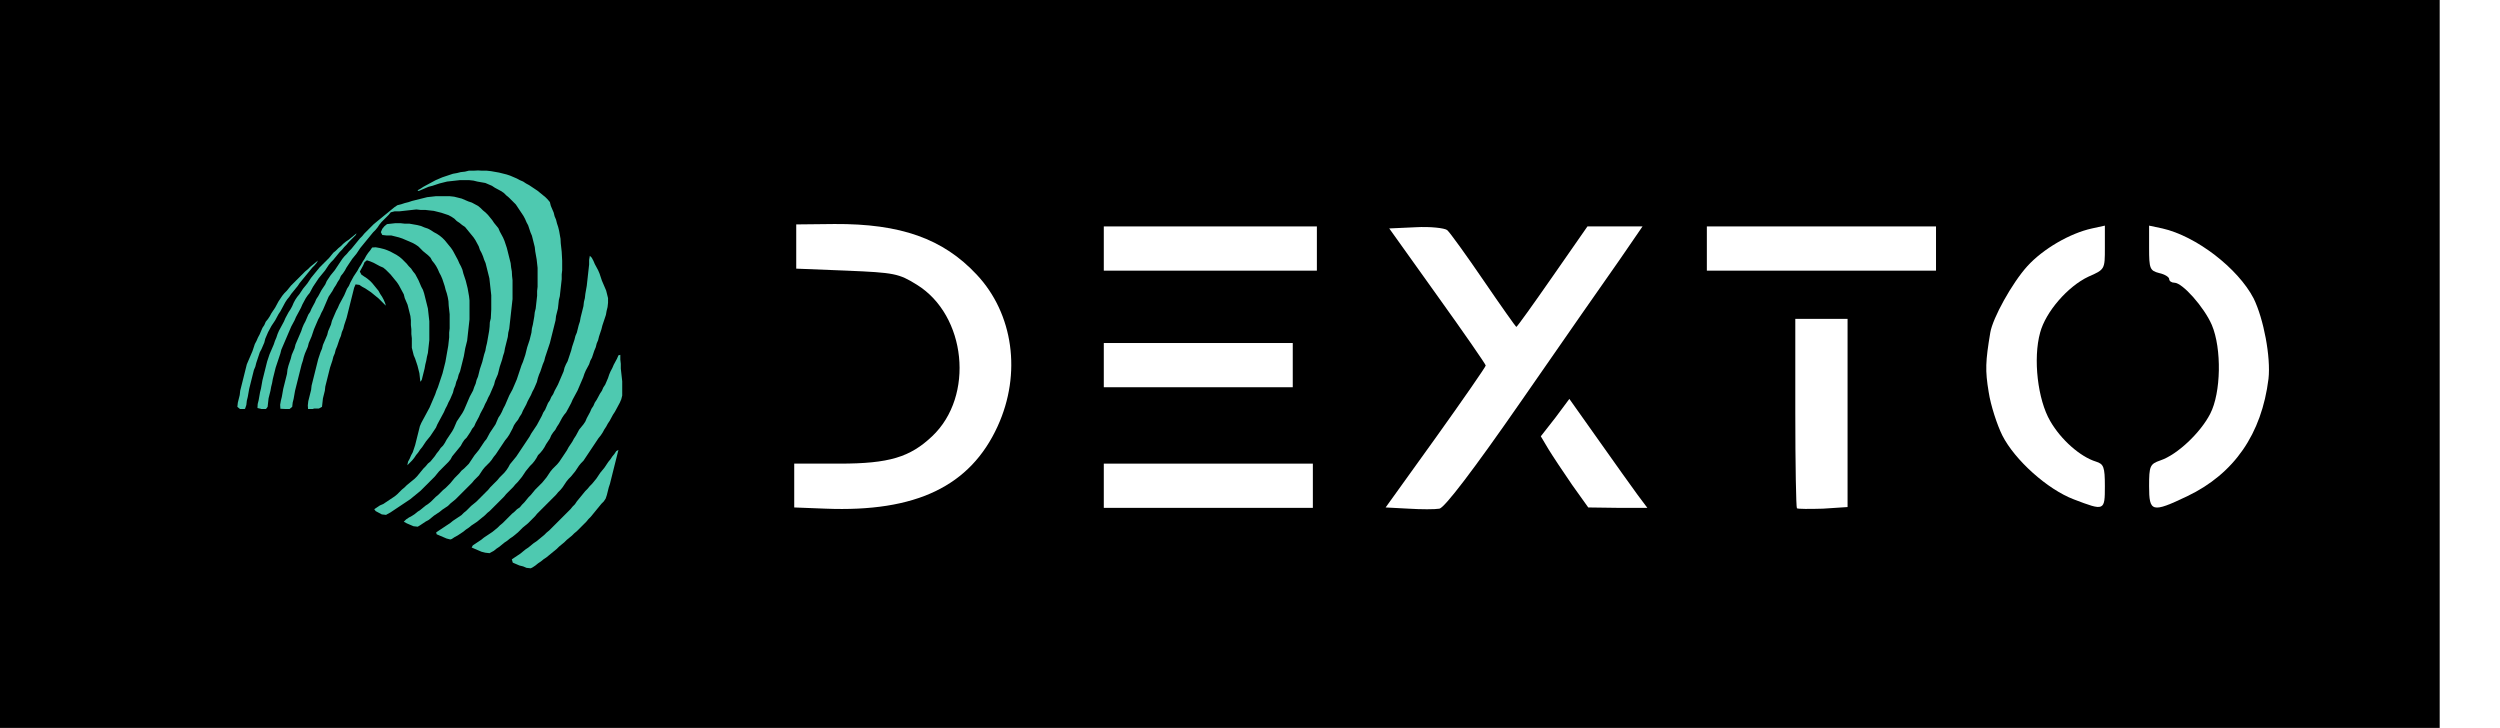
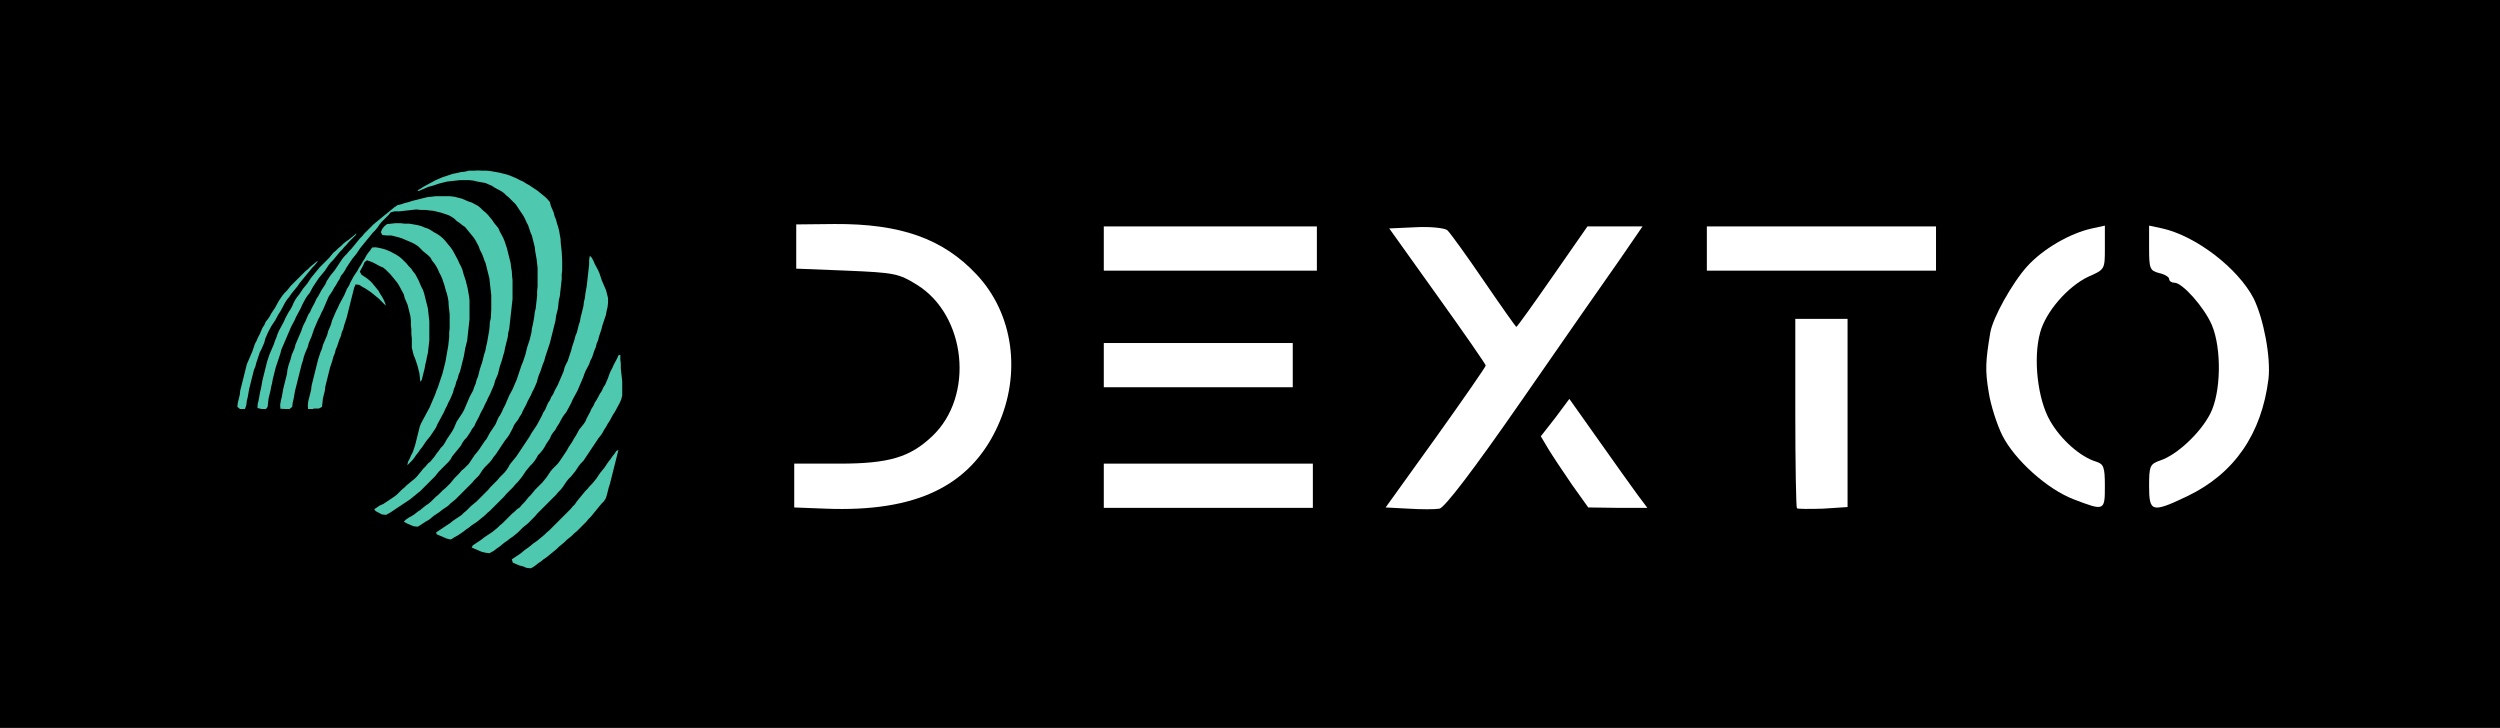
<svg xmlns="http://www.w3.org/2000/svg" viewBox="2104.50 1876.80 4518.32 1810.56" style="max-height: 500px" width="6218.32" height="1810.56">
-   <rect x="1104.497" y="1876.8" width="6218.32" height="1810.56" fill="#000" />
+   <rect x="1104.497" y="1876.8" width="6418.32" height="1810.56" fill="#000" />
  <g style="transform: none;" fill="rgb(255,255,255)">
    <g style="transform: none;">
      <g transform="translate(2350, 2750) scale(1.176)">
        <path d="M 464.0,883.5 L 455.0,882.5 L 448.0,879.5 L 441.0,876.5 L 434.5,873.0 L 439.5,868.0 L 445.5,864.0 L 452.0,860.5 L 458.0,856.5 L 463.5,852.0 L 469.5,848.0 L 475.0,843.5 L 480.5,839.0 L 486.5,835.0 L 492.0,830.5 L 497.0,825.5 L 502.0,820.5 L 507.5,816.0 L 512.5,811.0 L 517.5,806.0 L 523.0,801.5 L 528.0,796.5 L 533.0,791.5 L 537.5,786.0 L 542.0,780.5 L 547.0,775.5 L 552.0,770.5 L 556.5,765.0 L 562.0,760.5 L 567.0,755.5 L 572.0,750.5 L 576.0,744.5 L 580.0,738.5 L 584.0,732.5 L 588.5,727.0 L 593.0,721.5 L 597.0,715.5 L 601.0,709.5 L 605.0,703.5 L 609.5,698.0 L 613.0,691.5 L 616.5,685.0 L 620.5,679.0 L 624.5,673.0 L 628.5,667.0 L 631.5,660.0 L 634.5,653.0 L 638.5,647.0 L 642.0,640.5 L 645.0,633.5 L 648.5,627.0 L 651.5,620.0 L 654.5,613.0 L 657.5,606.0 L 661.0,599.5 L 664.5,593.0 L 667.5,586.0 L 670.5,579.0 L 673.5,572.0 L 676.0,564.5 L 678.5,557.0 L 681.0,549.5 L 683.5,542.0 L 686.5,535.0 L 689.0,527.5 L 691.5,520.0 L 693.5,512.0 L 695.5,504.0 L 698.0,496.5 L 700.5,489.0 L 702.5,481.0 L 704.5,473.0 L 705.5,464.0 L 707.5,456.0 L 709.0,447.5 L 710.5,439.0 L 711.5,430.0 L 713.5,422.0 L 714.5,413.0 L 715.5,404.0 L 716.5,395.0 L 716.5,385.0 L 717.5,376.0 L 717.5,366.0 L 717.5,356.0 L 717.5,346.0 L 717.5,336.0 L 716.5,327.0 L 715.5,318.0 L 714.0,309.5 L 712.5,301.0 L 711.5,292.0 L 709.5,284.0 L 707.5,276.0 L 705.5,268.0 L 702.5,261.0 L 700.0,253.5 L 697.5,246.0 L 694.0,239.5 L 691.0,232.5 L 687.5,226.0 L 683.5,220.0 L 679.5,214.0 L 675.5,208.0 L 671.5,202.0 L 666.5,197.0 L 661.5,192.0 L 656.5,187.0 L 651.0,182.5 L 646.0,177.5 L 640.0,173.5 L 633.5,170.0 L 627.0,166.5 L 621.0,162.5 L 614.0,159.5 L 607.0,156.5 L 598.5,155.0 L 590.0,153.5 L 582.0,151.5 L 573.0,150.5 L 563.0,150.5 L 553.0,150.5 L 544.0,151.5 L 535.0,152.5 L 526.0,153.5 L 518.0,155.5 L 510.0,157.5 L 502.5,160.0 L 495.0,162.5 L 487.0,164.5 L 480.0,167.5 L 473.0,170.5 L 466.0,173.5 L 463.5,172.0 L 470.0,168.5 L 476.0,164.5 L 482.5,161.0 L 489.0,157.5 L 495.5,154.0 L 502.0,150.5 L 509.0,147.5 L 516.0,144.5 L 523.5,142.0 L 531.0,139.5 L 538.5,137.0 L 547.0,135.5 L 555.0,133.5 L 564.0,132.5 L 572.0,130.5 L 582.0,130.5 L 591.5,130.0 L 600.0,130.5 L 610.0,130.5 L 619.0,131.5 L 627.5,133.0 L 636.0,134.5 L 644.0,136.5 L 652.0,138.5 L 659.5,141.0 L 666.5,144.0 L 673.5,147.0 L 680.0,150.5 L 687.0,153.5 L 693.0,157.5 L 699.5,161.0 L 705.5,165.0 L 711.5,169.0 L 717.5,173.0 L 723.0,177.5 L 728.5,182.0 L 734.0,186.5 L 739.0,191.5 L 743.5,197.0 L 745.5,205.0 L 748.5,212.0 L 751.5,219.0 L 753.5,227.0 L 756.5,234.0 L 758.5,242.0 L 761.0,249.5 L 763.0,257.5 L 764.5,266.0 L 766.0,274.5 L 766.5,284.0 L 767.5,293.0 L 768.5,302.0 L 769.0,311.5 L 769.5,321.0 L 769.5,331.0 L 769.5,341.0 L 768.5,350.0 L 768.5,360.0 L 767.5,369.0 L 766.5,378.0 L 765.5,387.0 L 764.5,396.0 L 762.5,404.0 L 761.5,413.0 L 760.5,422.0 L 758.5,430.0 L 756.5,438.0 L 755.5,447.0 L 753.5,455.0 L 751.5,463.0 L 749.5,471.0 L 747.5,479.0 L 745.5,487.0 L 743.5,495.0 L 741.0,502.5 L 738.5,510.0 L 736.0,517.5 L 733.5,525.0 L 731.5,533.0 L 728.5,540.0 L 726.0,547.5 L 723.5,555.0 L 720.5,562.0 L 718.0,569.5 L 716.0,577.5 L 713.0,584.5 L 710.0,591.5 L 706.5,598.0 L 703.5,605.0 L 700.0,611.5 L 696.5,618.0 L 693.5,625.0 L 690.0,631.5 L 686.5,638.0 L 683.5,645.0 L 679.5,651.0 L 676.0,657.5 L 671.5,663.0 L 667.5,669.0 L 664.5,676.0 L 661.0,682.5 L 657.5,689.0 L 653.5,695.0 L 649.0,700.5 L 645.0,706.5 L 641.0,712.5 L 637.0,718.5 L 633.0,724.5 L 629.0,730.5 L 624.5,736.0 L 620.5,742.0 L 616.0,747.5 L 611.0,752.5 L 606.0,757.5 L 601.5,763.0 L 597.5,769.0 L 593.5,775.0 L 588.5,780.0 L 583.5,785.0 L 579.0,790.5 L 574.0,795.5 L 569.0,800.5 L 564.0,805.5 L 559.0,810.5 L 554.0,815.5 L 549.0,820.5 L 544.0,825.5 L 538.5,830.0 L 533.0,834.5 L 528.0,839.5 L 522.0,843.5 L 516.0,847.5 L 510.5,852.0 L 504.5,856.0 L 498.5,860.0 L 493.0,864.5 L 487.5,869.0 L 481.0,872.5 L 475.0,876.5 L 469.0,880.5 Z" stroke="none" fill="rgb(78,201,176)" fill-rule="nonzero" transform="translate(-512, -512)" />
        <path d="M 397.0,858.5 L 388.0,857.5 L 381.5,854.0 L 375.0,850.5 L 372.0,846.5 L 378.0,842.5 L 384.0,838.5 L 391.0,835.5 L 397.0,831.5 L 403.0,827.5 L 409.0,823.5 L 415.0,819.5 L 420.5,815.0 L 425.5,810.0 L 430.5,805.0 L 436.0,800.5 L 441.0,795.5 L 446.5,791.0 L 452.0,786.5 L 457.5,782.0 L 462.5,777.0 L 467.0,771.5 L 471.5,766.0 L 476.0,760.5 L 481.0,755.5 L 485.5,750.0 L 491.0,745.5 L 495.5,740.0 L 500.0,734.5 L 504.0,728.5 L 508.5,723.0 L 512.5,717.0 L 517.5,712.0 L 521.5,706.0 L 525.0,699.5 L 529.0,693.5 L 533.0,687.5 L 537.0,681.5 L 540.5,675.0 L 543.5,668.0 L 546.5,661.0 L 550.5,655.0 L 554.5,649.0 L 558.5,643.0 L 562.0,636.5 L 565.0,629.5 L 568.0,622.5 L 571.0,615.5 L 574.0,608.5 L 577.5,602.0 L 581.0,595.5 L 583.5,588.0 L 586.5,581.0 L 588.5,573.0 L 591.5,566.0 L 593.5,558.0 L 595.5,550.0 L 598.0,542.5 L 600.5,535.0 L 602.5,527.0 L 604.5,519.0 L 607.0,511.5 L 608.5,503.0 L 610.5,495.0 L 612.0,486.5 L 613.5,478.0 L 615.0,469.5 L 616.0,460.5 L 616.5,451.0 L 618.5,443.0 L 619.0,433.5 L 619.5,424.0 L 619.5,414.0 L 619.5,404.0 L 619.5,394.0 L 618.5,385.0 L 617.5,376.0 L 616.5,367.0 L 615.5,358.0 L 613.5,350.0 L 611.5,342.0 L 609.5,334.0 L 607.5,326.0 L 604.5,319.0 L 602.0,311.5 L 599.0,304.5 L 595.5,298.0 L 593.0,290.5 L 589.5,284.0 L 586.0,277.5 L 582.0,271.5 L 577.5,266.0 L 573.0,260.5 L 568.5,255.0 L 564.0,249.5 L 558.0,245.5 L 552.5,241.0 L 546.5,237.0 L 541.5,232.0 L 535.5,228.0 L 529.0,224.5 L 521.5,222.0 L 514.0,219.5 L 506.0,217.5 L 498.0,215.5 L 489.0,214.5 L 480.0,213.5 L 470.0,213.5 L 461.0,212.5 L 452.0,213.5 L 443.0,214.5 L 434.0,215.5 L 425.0,216.5 L 415.0,216.5 L 407.0,218.5 L 402.5,224.0 L 397.5,229.0 L 392.5,234.0 L 387.5,239.0 L 383.0,244.5 L 379.0,250.5 L 374.5,256.0 L 369.5,261.0 L 365.0,266.5 L 360.5,272.0 L 356.0,277.5 L 351.5,283.0 L 347.0,288.5 L 342.5,294.0 L 338.5,300.0 L 334.5,306.0 L 330.0,311.5 L 325.5,317.0 L 321.5,323.0 L 317.5,329.0 L 313.5,335.0 L 310.0,341.5 L 306.0,347.5 L 301.5,353.0 L 298.5,360.0 L 294.5,366.0 L 291.0,372.5 L 287.0,378.5 L 283.5,385.0 L 279.5,391.0 L 275.5,397.0 L 272.5,404.0 L 269.5,411.0 L 266.5,418.0 L 263.5,425.0 L 260.0,431.5 L 257.0,438.5 L 253.5,445.0 L 250.5,452.0 L 247.5,459.0 L 244.5,466.0 L 242.0,473.5 L 239.5,481.0 L 236.5,488.0 L 233.5,495.0 L 231.5,503.0 L 228.5,510.0 L 225.5,517.0 L 223.0,524.5 L 221.0,532.5 L 218.5,540.0 L 216.5,548.0 L 214.5,556.0 L 212.5,564.0 L 210.5,572.0 L 208.5,580.0 L 206.5,588.0 L 204.5,596.0 L 203.0,604.5 L 201.5,613.0 L 199.5,621.0 L 198.5,630.0 L 193.0,634.5 L 183.0,634.5 L 173.5,634.0 L 173.0,625.5 L 174.5,617.0 L 176.5,609.0 L 178.0,600.5 L 179.5,592.0 L 181.5,584.0 L 183.5,576.0 L 185.5,568.0 L 187.5,560.0 L 188.5,551.0 L 190.5,543.0 L 193.0,535.5 L 195.5,528.0 L 197.5,520.0 L 200.5,513.0 L 203.5,506.0 L 205.5,498.0 L 208.5,491.0 L 211.5,484.0 L 214.5,477.0 L 217.5,470.0 L 220.0,462.5 L 223.0,455.5 L 226.5,449.0 L 229.5,442.0 L 232.5,435.0 L 236.5,429.0 L 239.5,422.0 L 243.0,415.5 L 246.5,409.0 L 249.5,402.0 L 253.5,396.0 L 257.0,389.5 L 260.5,383.0 L 264.5,377.0 L 268.5,371.0 L 271.5,364.0 L 275.5,358.0 L 279.5,352.0 L 284.0,346.5 L 288.5,341.0 L 292.5,335.0 L 296.5,329.0 L 300.5,323.0 L 304.5,317.0 L 309.0,311.5 L 314.0,306.5 L 318.5,301.0 L 323.5,296.0 L 328.0,290.5 L 332.5,285.0 L 337.0,279.5 L 341.5,274.0 L 346.5,269.0 L 351.0,263.5 L 356.0,258.5 L 361.0,253.5 L 366.0,248.5 L 371.0,243.5 L 376.5,239.0 L 382.0,234.5 L 387.5,230.0 L 393.0,225.5 L 398.5,221.0 L 404.0,216.5 L 409.5,212.0 L 415.0,207.5 L 421.0,203.5 L 429.0,201.5 L 436.5,199.0 L 444.5,197.0 L 452.0,194.5 L 460.0,192.5 L 468.0,190.5 L 476.0,188.5 L 484.0,186.5 L 493.0,185.5 L 502.0,184.5 L 512.0,184.5 L 522.0,184.5 L 532.0,184.5 L 541.0,185.5 L 549.0,187.5 L 557.0,189.5 L 564.0,192.5 L 571.0,195.5 L 578.5,198.0 L 585.0,201.5 L 591.5,205.0 L 597.0,209.5 L 602.0,214.5 L 607.5,219.0 L 612.5,224.0 L 617.0,229.5 L 621.5,235.0 L 625.5,241.0 L 630.0,246.5 L 634.5,252.0 L 637.5,259.0 L 641.0,265.5 L 644.5,272.0 L 647.5,279.0 L 650.0,286.5 L 652.5,294.0 L 654.5,302.0 L 656.5,310.0 L 658.5,318.0 L 660.5,326.0 L 661.5,335.0 L 663.0,343.5 L 663.5,353.0 L 664.5,362.0 L 664.5,372.0 L 664.5,382.0 L 664.5,392.0 L 664.5,402.0 L 663.5,411.0 L 662.5,420.0 L 661.5,429.0 L 660.5,438.0 L 659.5,447.0 L 658.5,456.0 L 657.5,465.0 L 655.5,473.0 L 654.5,482.0 L 652.5,490.0 L 650.5,498.0 L 648.5,506.0 L 647.0,514.5 L 644.5,522.0 L 642.5,530.0 L 640.0,537.5 L 637.5,545.0 L 635.5,553.0 L 633.5,561.0 L 630.5,568.0 L 627.5,575.0 L 625.5,583.0 L 622.5,590.0 L 619.5,597.0 L 616.5,604.0 L 613.0,610.5 L 610.0,617.5 L 606.5,624.0 L 603.5,631.0 L 600.0,637.5 L 596.5,644.0 L 593.5,651.0 L 590.0,657.5 L 586.5,664.0 L 583.5,671.0 L 579.0,676.5 L 575.5,683.0 L 571.5,689.0 L 567.5,695.0 L 562.5,700.0 L 558.5,706.0 L 555.0,712.5 L 550.5,718.0 L 546.0,723.5 L 541.5,729.0 L 537.0,734.5 L 533.5,741.0 L 529.0,746.5 L 524.0,751.5 L 519.0,756.5 L 514.0,761.5 L 509.0,766.5 L 504.5,772.0 L 500.0,777.5 L 495.0,782.5 L 490.0,787.5 L 485.0,792.5 L 480.0,797.5 L 475.0,802.5 L 470.0,807.5 L 464.5,812.0 L 459.0,816.5 L 453.5,821.0 L 448.0,825.5 L 442.0,829.5 L 436.0,833.5 L 430.0,837.5 L 424.0,841.5 L 418.0,845.5 L 412.0,849.5 L 406.0,853.5 L 399.5,857.0 Z" stroke="none" fill="rgb(78,201,176)" fill-rule="nonzero" transform="translate(-512, -512)" />
        <path d="M 442.0,753.5 L 443.5,746.0 L 447.0,739.5 L 450.0,732.5 L 453.5,726.0 L 456.0,718.5 L 458.5,711.0 L 460.5,703.0 L 462.5,695.0 L 464.5,687.0 L 466.5,679.0 L 468.5,671.0 L 471.5,664.0 L 475.0,657.5 L 478.5,651.0 L 482.0,644.5 L 485.5,638.0 L 489.0,631.5 L 492.0,624.5 L 495.0,617.5 L 498.0,610.5 L 501.0,603.5 L 503.5,596.0 L 506.5,589.0 L 509.0,581.5 L 511.5,574.0 L 514.0,566.5 L 516.5,559.0 L 518.5,551.0 L 520.5,543.0 L 522.5,535.0 L 524.0,526.5 L 525.5,518.0 L 527.0,509.5 L 528.5,501.0 L 529.5,492.0 L 530.5,483.0 L 530.5,473.0 L 531.5,464.0 L 531.5,454.0 L 531.5,444.0 L 531.5,434.0 L 530.5,425.0 L 529.5,416.0 L 529.0,406.5 L 527.5,398.0 L 525.5,390.0 L 523.0,382.5 L 521.0,374.5 L 518.5,367.0 L 516.0,359.5 L 513.0,352.5 L 509.5,346.0 L 506.5,339.0 L 503.0,332.5 L 499.0,326.5 L 494.5,321.0 L 491.0,314.5 L 486.0,309.5 L 480.5,305.0 L 475.0,300.5 L 470.0,295.5 L 465.0,290.5 L 459.0,286.5 L 452.5,283.0 L 445.5,280.0 L 438.5,277.0 L 431.5,274.0 L 424.0,271.5 L 416.0,269.5 L 408.0,267.5 L 398.0,267.5 L 389.0,266.5 L 386.0,260.5 L 389.0,253.5 L 393.5,248.0 L 399.0,243.5 L 408.0,242.5 L 417.0,241.5 L 427.0,241.5 L 436.0,242.5 L 446.0,242.5 L 454.5,244.0 L 463.0,245.5 L 471.0,247.5 L 478.0,250.5 L 485.5,253.0 L 492.0,256.5 L 498.0,260.5 L 504.5,264.0 L 510.5,268.0 L 516.0,272.5 L 521.0,277.5 L 525.5,283.0 L 530.0,288.5 L 534.5,294.0 L 538.5,300.0 L 542.0,306.5 L 545.5,313.0 L 549.0,319.5 L 552.0,326.5 L 555.5,333.0 L 558.5,340.0 L 560.5,348.0 L 563.0,355.5 L 565.5,363.0 L 567.5,371.0 L 569.5,379.0 L 571.0,387.5 L 572.5,396.0 L 573.5,405.0 L 573.5,415.0 L 573.5,425.0 L 573.5,435.0 L 573.5,445.0 L 572.5,454.0 L 571.5,463.0 L 570.5,472.0 L 569.5,481.0 L 568.5,490.0 L 566.5,498.0 L 564.5,506.0 L 563.0,514.5 L 561.5,523.0 L 559.5,531.0 L 557.5,539.0 L 555.5,547.0 L 553.5,555.0 L 550.5,562.0 L 548.5,570.0 L 545.5,577.0 L 543.5,585.0 L 540.5,592.0 L 538.5,600.0 L 535.5,607.0 L 532.5,614.0 L 529.0,620.5 L 526.0,627.5 L 522.5,634.0 L 519.5,641.0 L 516.0,647.5 L 512.5,654.0 L 509.0,660.5 L 505.5,667.0 L 502.5,674.0 L 498.5,680.0 L 494.5,686.0 L 490.5,692.0 L 486.0,697.5 L 481.5,703.0 L 477.5,709.0 L 473.5,715.0 L 469.0,720.5 L 465.0,726.5 L 460.5,732.0 L 456.5,738.0 L 452.0,743.5 L 447.0,748.5 L 442.0,753.5 Z" stroke="none" fill="rgb(78,201,176)" fill-rule="nonzero" transform="translate(-512, -512)" />
        <path d="M 143.0,634.5 L 133.0,634.5 L 125.0,632.5 L 125.5,624.0 L 127.5,616.0 L 129.0,607.5 L 130.5,599.0 L 132.5,591.0 L 134.0,582.5 L 135.5,574.0 L 137.5,566.0 L 139.5,558.0 L 141.5,550.0 L 143.5,542.0 L 145.5,534.0 L 148.0,526.5 L 150.5,519.0 L 153.5,512.0 L 156.5,505.0 L 159.5,498.0 L 162.0,490.5 L 165.0,483.5 L 167.5,476.0 L 170.5,469.0 L 174.0,462.5 L 177.5,456.0 L 181.0,449.5 L 184.0,442.5 L 187.5,436.0 L 191.0,429.5 L 195.0,423.5 L 198.5,417.0 L 201.5,410.0 L 205.0,403.5 L 209.0,397.5 L 213.5,392.0 L 217.5,386.0 L 221.5,380.0 L 226.0,374.5 L 230.5,369.0 L 234.5,363.0 L 238.5,357.0 L 243.0,351.5 L 247.5,346.0 L 252.0,340.5 L 256.5,335.0 L 261.5,330.0 L 266.5,325.0 L 271.5,320.0 L 276.5,315.0 L 281.0,309.5 L 285.5,304.0 L 291.0,299.5 L 296.0,294.5 L 301.5,290.0 L 306.5,285.0 L 312.0,280.5 L 318.0,276.5 L 323.5,272.0 L 329.0,267.5 L 334.5,263.0 L 333.0,266.5 L 328.0,271.5 L 323.0,276.5 L 318.0,281.5 L 313.5,287.0 L 308.5,292.0 L 304.0,297.5 L 299.0,302.5 L 294.5,308.0 L 290.0,313.5 L 285.5,319.0 L 280.5,324.0 L 276.0,329.5 L 272.0,335.5 L 268.0,341.5 L 263.5,347.0 L 259.0,352.5 L 254.5,358.0 L 250.5,364.0 L 246.5,370.0 L 242.5,376.0 L 239.0,382.5 L 235.5,389.0 L 231.0,394.5 L 227.0,400.5 L 223.5,407.0 L 220.0,413.5 L 217.0,420.5 L 213.5,427.0 L 210.0,433.5 L 206.5,440.0 L 203.5,447.0 L 200.0,453.5 L 196.5,460.0 L 193.5,467.0 L 190.5,474.0 L 187.5,481.0 L 184.5,488.0 L 181.5,495.0 L 178.5,502.0 L 175.5,509.0 L 173.5,517.0 L 171.0,524.5 L 168.5,532.0 L 166.0,539.5 L 163.5,547.0 L 161.5,555.0 L 159.5,563.0 L 157.5,571.0 L 156.0,579.5 L 154.0,587.5 L 152.5,596.0 L 150.5,604.0 L 148.5,612.0 L 147.5,621.0 L 146.5,630.0 Z" stroke="none" fill="rgb(78,201,176)" fill-rule="nonzero" transform="translate(-512, -512)" />
        <path d="M 242.0,634.5 L 232.0,634.5 L 231.5,627.0 L 232.5,618.0 L 234.5,610.0 L 236.5,602.0 L 238.5,594.0 L 239.5,585.0 L 241.5,577.0 L 243.5,569.0 L 245.5,561.0 L 247.5,553.0 L 249.5,545.0 L 251.5,537.0 L 253.5,529.0 L 256.0,521.5 L 258.5,514.0 L 261.5,507.0 L 263.5,499.0 L 266.5,492.0 L 269.5,485.0 L 272.5,478.0 L 274.5,470.0 L 277.5,463.0 L 280.5,456.0 L 282.5,448.0 L 285.5,441.0 L 288.5,434.0 L 291.5,427.0 L 295.0,420.5 L 298.0,413.5 L 301.5,407.0 L 305.0,400.5 L 308.5,394.0 L 311.5,387.0 L 314.5,380.0 L 318.5,374.0 L 321.5,367.0 L 325.0,360.5 L 328.5,354.0 L 332.5,348.0 L 336.5,342.0 L 340.0,335.5 L 344.0,329.5 L 347.5,323.0 L 351.5,317.0 L 355.0,310.5 L 359.0,304.5 L 363.5,299.0 L 367.5,293.0 L 375.0,292.5 L 383.5,294.0 L 391.5,296.0 L 399.0,298.5 L 406.0,301.5 L 412.5,305.0 L 419.0,308.5 L 425.0,312.5 L 430.5,317.0 L 435.5,322.0 L 440.5,327.0 L 445.0,332.5 L 450.0,337.5 L 454.0,343.5 L 458.5,349.0 L 462.0,355.5 L 465.5,362.0 L 468.5,369.0 L 471.5,376.0 L 475.0,382.5 L 477.5,390.0 L 479.5,398.0 L 481.5,406.0 L 483.5,414.0 L 485.5,422.0 L 486.5,431.0 L 487.5,440.0 L 488.5,449.0 L 488.5,459.0 L 488.5,469.0 L 488.5,479.0 L 488.5,489.0 L 487.5,498.0 L 486.5,507.0 L 485.5,516.0 L 483.5,524.0 L 482.0,532.5 L 480.0,540.5 L 478.5,549.0 L 476.5,557.0 L 474.5,565.0 L 472.5,573.0 L 469.5,577.0 L 468.5,568.0 L 467.5,559.0 L 465.5,551.0 L 463.5,543.0 L 461.0,535.5 L 458.5,528.0 L 455.5,521.0 L 453.5,513.0 L 451.5,505.0 L 451.5,495.0 L 451.5,485.0 L 450.5,476.0 L 450.5,466.0 L 449.5,457.0 L 449.5,447.0 L 448.5,438.0 L 446.5,430.0 L 444.5,422.0 L 442.5,414.0 L 439.5,407.0 L 436.5,400.0 L 434.5,392.0 L 431.0,385.5 L 427.5,379.0 L 424.0,372.5 L 420.0,366.5 L 415.5,361.0 L 411.0,355.5 L 406.5,350.0 L 401.5,345.0 L 396.5,340.0 L 391.0,335.5 L 384.0,332.5 L 377.5,329.0 L 371.0,325.5 L 364.0,322.5 L 356.5,320.0 L 351.5,324.0 L 348.5,331.0 L 345.0,337.5 L 341.5,344.0 L 345.0,350.5 L 351.0,354.5 L 357.0,358.5 L 362.5,363.0 L 367.5,368.0 L 372.0,373.5 L 376.5,379.0 L 381.0,384.5 L 384.5,391.0 L 388.5,397.0 L 392.0,403.5 L 395.0,410.5 L 396.5,416.0 L 391.5,411.0 L 386.5,406.0 L 381.5,401.0 L 376.0,396.5 L 370.5,392.0 L 365.0,387.5 L 359.0,383.5 L 353.0,379.5 L 346.5,376.0 L 340.5,372.0 L 332.5,371.0 L 329.5,378.0 L 327.5,386.0 L 325.5,394.0 L 323.5,402.0 L 321.5,410.0 L 319.5,418.0 L 317.5,426.0 L 315.5,434.0 L 313.5,442.0 L 311.0,449.5 L 308.5,457.0 L 306.5,465.0 L 303.5,472.0 L 301.5,480.0 L 298.5,487.0 L 296.0,494.5 L 293.5,502.0 L 290.5,509.0 L 288.5,517.0 L 285.5,524.0 L 283.5,532.0 L 281.0,539.5 L 278.5,547.0 L 276.5,555.0 L 274.5,563.0 L 272.5,571.0 L 270.5,579.0 L 268.5,587.0 L 267.5,596.0 L 265.5,604.0 L 263.5,612.0 L 262.5,621.0 L 261.5,630.0 L 255.0,633.5 L 245.0,633.5 Z" stroke="none" fill="rgb(78,201,176)" fill-rule="nonzero" transform="translate(-512, -512)" />
        <path d="M 533.0,910.5 L 525.0,908.5 L 518.0,905.5 L 511.0,902.5 L 504.0,899.5 L 503.0,895.5 L 509.0,891.5 L 515.0,887.5 L 521.0,883.5 L 527.0,879.5 L 533.0,875.5 L 538.5,871.0 L 544.5,867.0 L 550.5,863.0 L 556.5,859.0 L 561.5,854.0 L 567.0,849.5 L 572.0,844.5 L 577.0,839.5 L 582.5,835.0 L 588.0,830.5 L 593.0,825.5 L 598.0,820.5 L 603.0,815.5 L 608.0,810.5 L 613.0,805.5 L 617.5,800.0 L 622.5,795.0 L 627.5,790.0 L 632.5,785.0 L 637.0,779.5 L 642.0,774.5 L 647.0,769.5 L 651.5,764.0 L 655.5,758.0 L 659.0,751.5 L 663.5,746.0 L 668.0,740.5 L 672.5,735.0 L 676.5,729.0 L 680.5,723.0 L 684.5,717.0 L 688.5,711.0 L 692.5,705.0 L 696.5,699.0 L 700.5,693.0 L 704.0,686.5 L 708.0,680.5 L 712.0,674.5 L 716.0,668.5 L 719.5,662.0 L 723.0,655.5 L 726.5,649.0 L 729.5,642.0 L 733.5,636.0 L 736.5,629.0 L 739.5,622.0 L 743.5,616.0 L 746.5,609.0 L 750.5,603.0 L 753.5,596.0 L 757.0,589.5 L 760.5,583.0 L 763.5,576.0 L 766.5,569.0 L 769.5,562.0 L 772.5,555.0 L 774.5,547.0 L 777.5,540.0 L 781.0,533.5 L 783.5,526.0 L 786.0,518.5 L 788.5,511.0 L 790.5,503.0 L 793.0,495.5 L 795.5,488.0 L 797.5,480.0 L 800.5,473.0 L 802.5,465.0 L 804.5,457.0 L 807.0,449.5 L 808.5,441.0 L 810.5,433.0 L 812.5,425.0 L 814.5,417.0 L 815.5,408.0 L 817.5,400.0 L 818.5,391.0 L 820.0,382.5 L 821.5,374.0 L 822.5,365.0 L 823.5,356.0 L 824.5,347.0 L 825.5,338.0 L 826.5,329.0 L 826.5,319.0 L 828.0,310.5 L 832.0,314.5 L 835.5,321.0 L 838.5,328.0 L 842.0,334.5 L 845.5,341.0 L 848.5,348.0 L 851.0,355.5 L 853.5,363.0 L 856.5,370.0 L 859.5,377.0 L 862.5,384.0 L 864.5,392.0 L 866.5,400.0 L 866.5,410.0 L 865.5,419.0 L 863.5,427.0 L 862.0,435.5 L 859.5,443.0 L 857.0,450.5 L 854.5,458.0 L 852.5,466.0 L 850.0,473.5 L 847.5,481.0 L 845.5,489.0 L 842.5,496.0 L 840.5,504.0 L 837.5,511.0 L 835.0,518.5 L 832.5,526.0 L 829.0,532.5 L 826.5,540.0 L 823.0,546.5 L 819.5,553.0 L 816.5,560.0 L 814.0,567.5 L 811.0,574.5 L 808.0,581.5 L 805.0,588.5 L 802.0,595.5 L 798.5,602.0 L 795.0,608.5 L 791.5,615.0 L 788.5,622.0 L 785.0,628.5 L 781.5,635.0 L 778.0,641.5 L 773.5,647.0 L 769.5,653.0 L 766.0,659.5 L 762.5,666.0 L 758.5,672.0 L 755.0,678.5 L 750.5,684.0 L 746.5,690.0 L 743.5,697.0 L 739.5,703.0 L 735.5,709.0 L 732.0,715.5 L 728.0,721.5 L 723.5,727.0 L 718.5,732.0 L 715.0,738.5 L 711.0,744.5 L 706.5,750.0 L 701.5,755.0 L 697.0,760.5 L 692.5,766.0 L 688.5,772.0 L 684.5,778.0 L 680.0,783.5 L 675.5,789.0 L 670.5,794.0 L 666.0,799.5 L 661.0,804.5 L 656.0,809.5 L 651.0,814.5 L 646.5,820.0 L 641.5,825.0 L 636.5,830.0 L 631.5,835.0 L 626.5,840.0 L 621.5,845.0 L 616.5,850.0 L 611.0,854.5 L 606.0,859.5 L 600.5,864.0 L 595.0,868.5 L 589.5,873.0 L 583.5,877.0 L 577.5,881.0 L 572.0,885.5 L 566.0,889.5 L 560.5,894.0 L 554.5,898.0 L 548.5,902.0 L 542.0,905.5 L 536.0,909.5 Z" stroke="none" fill="rgb(78,201,176)" fill-rule="nonzero" transform="translate(-512, -512)" />
        <path d="M 98.0,634.5 L 88.0,634.5 L 82.5,630.0 L 83.5,621.0 L 85.5,613.0 L 87.5,605.0 L 88.5,596.0 L 90.5,588.0 L 92.5,580.0 L 94.5,572.0 L 96.5,564.0 L 98.5,556.0 L 100.5,548.0 L 102.5,540.0 L 105.5,533.0 L 108.5,526.0 L 111.5,519.0 L 114.5,512.0 L 117.0,504.5 L 119.5,497.0 L 123.0,490.5 L 126.0,483.5 L 129.5,477.0 L 132.5,470.0 L 135.5,463.0 L 139.5,457.0 L 142.5,450.0 L 147.0,444.5 L 151.0,438.5 L 154.5,432.0 L 158.5,426.0 L 162.5,420.0 L 166.0,413.5 L 169.5,407.0 L 173.5,401.0 L 177.5,395.0 L 182.0,389.5 L 187.0,384.5 L 191.5,379.0 L 196.0,373.5 L 201.0,368.5 L 206.0,363.5 L 211.0,358.5 L 216.0,353.5 L 221.0,348.5 L 226.0,343.5 L 231.5,339.0 L 236.5,334.0 L 242.0,329.5 L 247.5,325.0 L 253.0,320.5 L 250.5,325.0 L 246.0,330.5 L 241.0,335.5 L 236.5,341.0 L 232.0,346.5 L 227.5,352.0 L 223.0,357.5 L 218.5,363.0 L 214.0,368.5 L 210.0,374.5 L 205.5,380.0 L 201.0,385.5 L 196.5,391.0 L 192.5,397.0 L 188.0,402.5 L 184.0,408.5 L 180.5,415.0 L 177.0,421.5 L 173.5,428.0 L 169.5,434.0 L 166.0,440.5 L 162.5,447.0 L 158.5,453.0 L 154.5,459.0 L 151.0,465.5 L 147.5,472.0 L 144.5,479.0 L 141.5,486.0 L 139.5,494.0 L 136.5,501.0 L 133.5,508.0 L 130.0,514.5 L 127.5,522.0 L 125.0,529.5 L 122.5,537.0 L 120.5,545.0 L 117.5,552.0 L 115.5,560.0 L 113.5,568.0 L 111.5,576.0 L 109.5,584.0 L 107.5,592.0 L 106.0,600.5 L 104.5,609.0 L 102.5,617.0 L 101.5,626.0 L 99.0,633.5 Z" stroke="none" fill="rgb(78,201,176)" fill-rule="nonzero" transform="translate(-512, -512)" />
        <path d="M 616.0,939.5 L 607.0,938.5 L 599.0,936.5 L 592.0,933.5 L 585.0,930.5 L 578.0,927.5 L 580.5,923.0 L 586.5,919.0 L 592.5,915.0 L 598.5,911.0 L 604.0,906.5 L 610.0,902.5 L 616.0,898.5 L 622.0,894.5 L 627.5,890.0 L 633.0,885.5 L 638.0,880.5 L 643.5,876.0 L 648.5,871.0 L 653.5,866.0 L 658.5,861.0 L 663.5,856.0 L 669.0,851.5 L 674.0,846.5 L 680.0,842.5 L 684.5,837.0 L 689.5,832.0 L 694.0,826.5 L 698.5,821.0 L 703.5,816.0 L 708.0,810.5 L 712.5,805.0 L 717.5,800.0 L 722.5,795.0 L 727.5,790.0 L 732.0,784.5 L 736.5,779.0 L 740.5,773.0 L 744.5,767.0 L 749.0,761.5 L 754.0,756.5 L 759.0,751.5 L 763.5,746.0 L 767.5,740.0 L 771.5,734.0 L 775.5,728.0 L 779.5,722.0 L 783.0,715.5 L 787.0,709.5 L 791.0,703.5 L 794.5,697.0 L 798.5,691.0 L 802.0,684.5 L 805.5,678.0 L 810.0,672.5 L 814.5,667.0 L 818.5,661.0 L 821.5,654.0 L 825.0,647.5 L 828.5,641.0 L 831.5,634.0 L 835.5,628.0 L 838.5,621.0 L 842.5,615.0 L 846.0,608.5 L 849.5,602.0 L 853.5,596.0 L 856.5,589.0 L 860.5,583.0 L 863.5,576.0 L 866.5,569.0 L 869.0,561.5 L 872.0,554.5 L 875.5,548.0 L 878.5,541.0 L 882.0,534.5 L 885.5,528.0 L 888.5,521.0 L 892.5,520.0 L 892.5,530.0 L 893.5,539.0 L 893.5,549.0 L 894.5,558.0 L 895.5,567.0 L 896.5,576.0 L 896.5,586.0 L 896.5,596.0 L 896.5,606.0 L 894.5,614.0 L 891.5,621.0 L 888.0,627.5 L 884.5,634.0 L 881.0,640.5 L 877.0,646.5 L 873.5,653.0 L 870.0,659.5 L 866.0,665.5 L 862.5,672.0 L 858.5,678.0 L 855.0,684.5 L 851.0,690.5 L 846.5,696.0 L 842.5,702.0 L 838.5,708.0 L 834.5,714.0 L 830.5,720.0 L 826.5,726.0 L 822.5,732.0 L 818.5,738.0 L 814.5,744.0 L 809.5,749.0 L 805.0,754.5 L 801.0,760.5 L 797.0,766.5 L 792.5,772.0 L 788.0,777.5 L 783.0,782.5 L 778.5,788.0 L 774.5,794.0 L 770.5,800.0 L 766.0,805.5 L 761.0,810.5 L 756.5,816.0 L 751.5,821.0 L 746.5,826.0 L 741.5,831.0 L 736.5,836.0 L 731.5,841.0 L 726.5,846.0 L 721.5,851.0 L 716.5,856.0 L 712.0,861.5 L 707.0,866.5 L 702.0,871.5 L 697.0,876.5 L 691.5,881.0 L 686.0,885.5 L 681.0,890.5 L 676.0,895.5 L 670.5,900.0 L 665.0,904.5 L 659.0,908.5 L 653.5,913.0 L 647.5,917.0 L 642.0,921.5 L 636.5,926.0 L 630.5,930.0 L 625.0,934.5 L 618.5,938.0 Z" stroke="none" fill="rgb(78,201,176)" fill-rule="nonzero" transform="translate(-512, -512)" />
        <path d="M 703.0,971.5 L 694.0,970.5 L 687.0,967.5 L 679.0,965.5 L 672.0,962.5 L 665.0,959.5 L 663.0,952.5 L 669.0,948.5 L 675.0,944.5 L 681.0,940.5 L 686.5,936.0 L 692.0,931.5 L 698.0,927.5 L 703.5,923.0 L 709.0,918.5 L 715.0,914.5 L 720.5,910.0 L 726.0,905.5 L 731.5,901.0 L 736.5,896.0 L 742.0,891.5 L 747.0,886.5 L 752.0,881.5 L 757.0,876.5 L 762.0,871.5 L 767.0,866.5 L 772.0,861.5 L 777.0,856.5 L 782.0,851.5 L 787.0,846.5 L 791.5,841.0 L 796.5,836.0 L 800.5,830.0 L 805.0,824.5 L 809.5,819.0 L 814.0,813.5 L 818.5,808.0 L 823.5,803.0 L 828.0,797.5 L 833.0,792.5 L 837.5,787.0 L 842.0,781.5 L 846.0,775.5 L 850.0,769.5 L 854.5,764.0 L 859.0,758.5 L 863.0,752.5 L 867.0,746.5 L 871.5,741.0 L 875.5,735.0 L 880.0,729.5 L 884.0,723.5 L 888.5,721.0 L 886.5,729.0 L 884.5,737.0 L 882.5,745.0 L 880.5,753.0 L 878.5,761.0 L 876.5,769.0 L 874.5,777.0 L 872.5,785.0 L 870.5,793.0 L 868.0,800.5 L 866.0,808.5 L 864.0,816.5 L 861.5,824.0 L 857.5,830.0 L 852.5,835.0 L 848.0,840.5 L 843.5,846.0 L 839.0,851.5 L 834.5,857.0 L 830.0,862.5 L 825.0,867.5 L 820.5,873.0 L 815.5,878.0 L 810.5,883.0 L 805.5,888.0 L 800.5,893.0 L 795.0,897.5 L 790.0,902.5 L 784.5,907.0 L 779.0,911.5 L 774.0,916.5 L 768.5,921.0 L 763.0,925.5 L 758.0,930.5 L 752.5,935.0 L 747.0,939.5 L 741.5,944.0 L 736.0,948.5 L 730.0,952.5 L 724.5,957.0 L 718.5,961.0 L 713.0,965.5 L 707.0,969.5 Z" stroke="none" fill="rgb(78,201,176)" fill-rule="nonzero" transform="translate(-512, -512)" />
      </g>
      <path d="M3308 3142 l-78 -3 0 -54 0 -55 113 0 c123 0 175 -16 230 -68 106 -100 85 -301 -38 -377 -45 -28 -56 -30 -174 -35 l-126 -5 0 -55 0 -55 95 -1 c164 -1 270 36 354 126 91 97 112 246 52 377 -68 149 -203 214 -428 205z" />
      <path d="M4758 3142 l-57 -3 125 -174 c68 -95 124 -176 124 -179 0 -3 -54 -81 -120 -173 l-120 -168 66 -3 c36 -2 71 2 78 7 7 6 48 63 91 126 43 63 80 115 81 115 2 0 42 -56 90 -125 l87 -125 68 0 69 0 -57 83 c-32 45 -141 202 -243 349 -122 176 -192 267 -205 270 -11 2 -46 2 -77 0z" />
      <path d="M5724 3141 c-2 -2 -4 -109 -4 -238 l0 -233 65 0 65 0 0 234 0 234 -61 4 c-33 1 -63 1 -65 -1z" />
      <path d="M4000 3085 l0 -55 260 0 260 0 0 55 0 55 -260 0 -260 0 0 -55z" />
      <path d="M5165 3083 c-22 -32 -48 -71 -59 -89 l-19 -32 36 -46 35 -47 73 103 c40 57 84 118 97 136 l24 32 -73 0 -74 -1 -40 -56z" />
      <path d="M6413 3119 c-66 -25 -147 -98 -178 -159 -13 -26 -29 -75 -34 -108 -9 -54 -8 -76 4 -148 6 -36 54 -123 92 -165 39 -43 106 -82 161 -94 l32 -7 0 55 c0 54 0 54 -41 72 -51 24 -106 87 -120 139 -18 65 -6 167 25 220 27 47 75 89 114 101 19 6 22 13 22 61 0 62 -1 62 -77 33z" />
      <path d="M6600 3086 c0 -50 2 -55 28 -64 42 -14 100 -69 124 -116 27 -52 29 -162 4 -221 -19 -44 -73 -105 -93 -105 -7 0 -13 -4 -13 -9 0 -5 -11 -12 -25 -15 -23 -6 -25 -11 -25 -62 l0 -56 33 7 c84 19 188 99 227 174 25 51 43 146 37 200 -17 137 -85 236 -202 292 -88 42 -95 40 -95 -25z" />
      <path d="M4000 2785 l0 -55 235 0 235 0 0 55 0 55 -235 0 -235 0 0 -55z" />
      <path d="M4000 2495 l0 -55 265 0 265 0 0 55 0 55 -265 0 -265 0 0 -55z" />
      <path d="M5500 2495 l0 -55 285 0 285 0 0 55 0 55 -285 0 -285 0 0 -55z" />
    </g>
  </g>
</svg>
